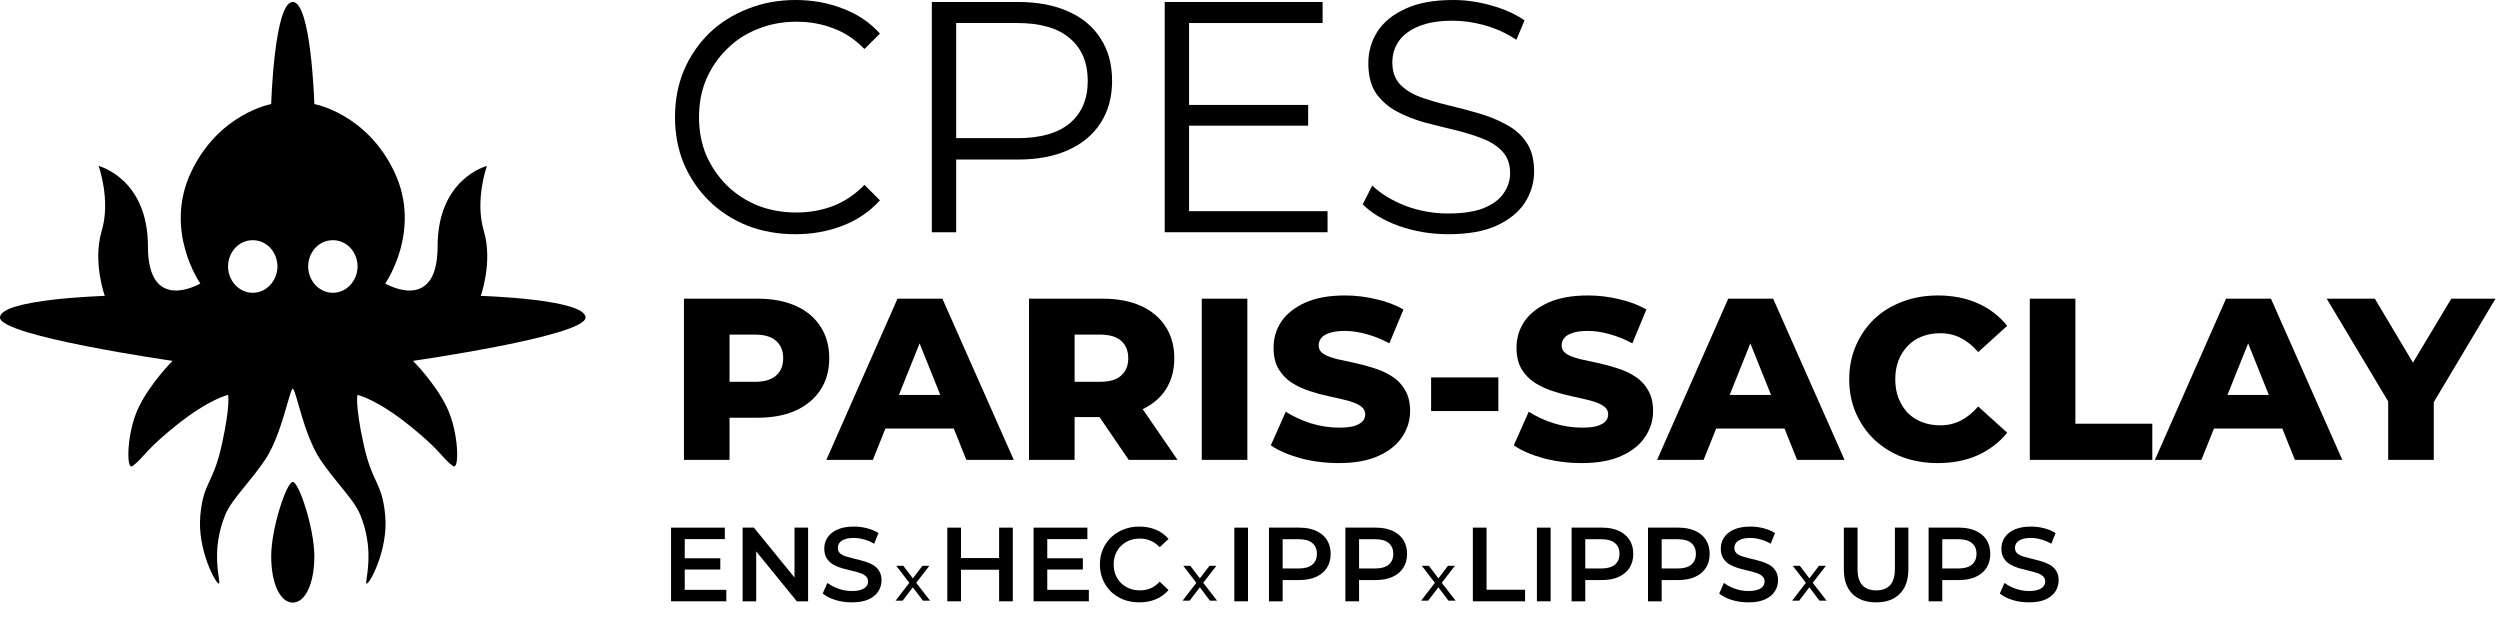
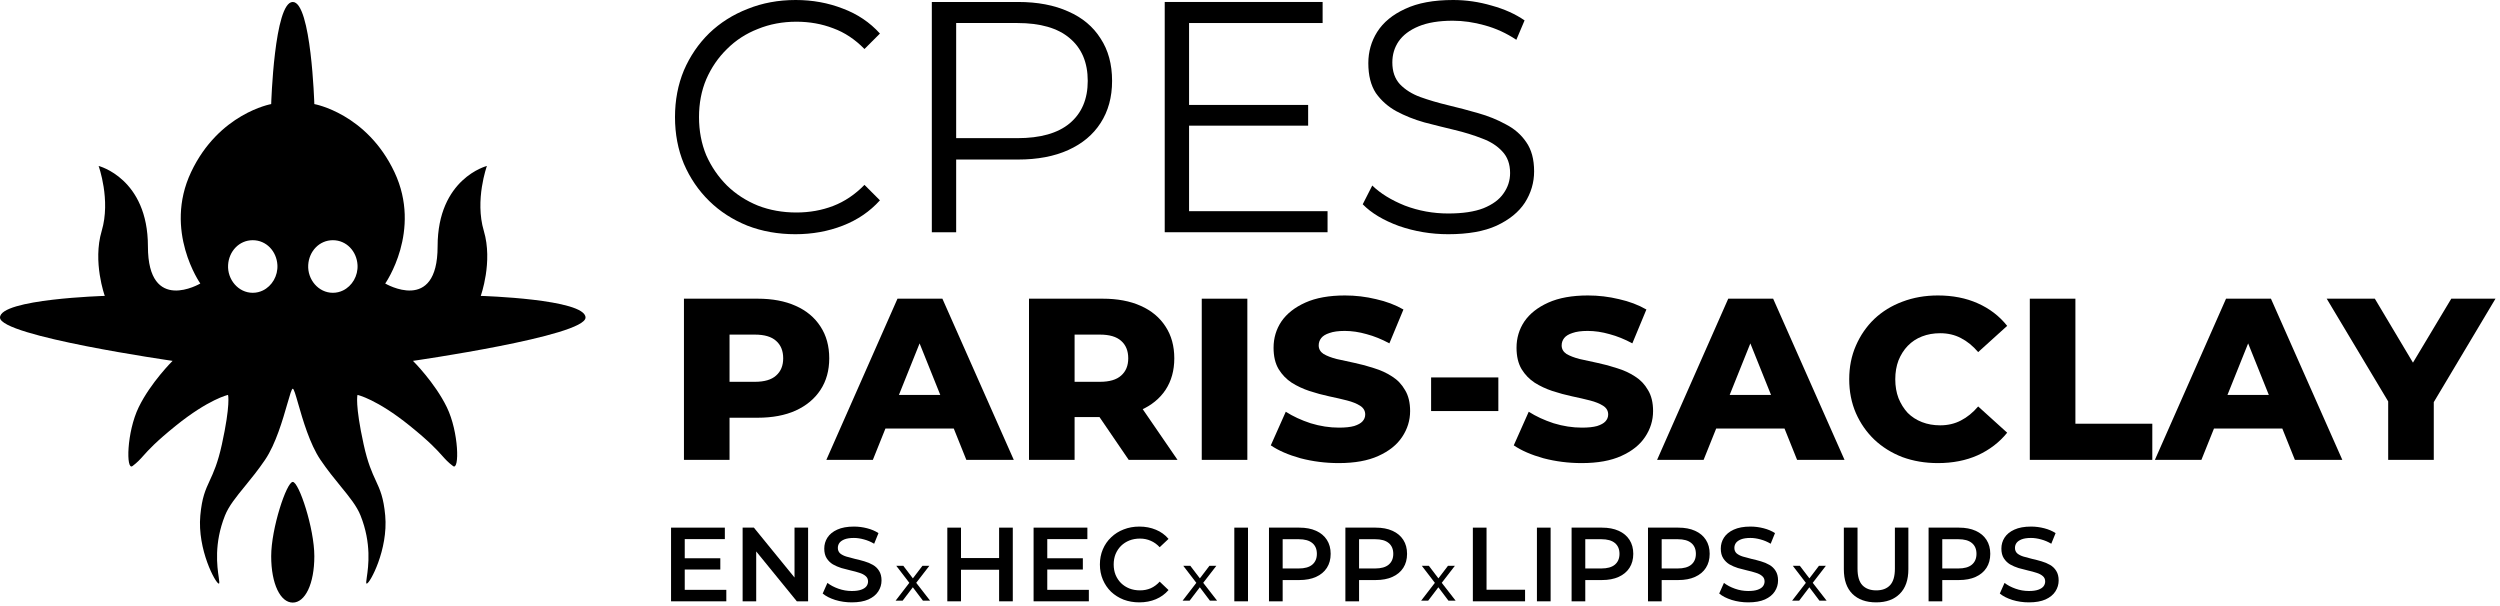
- <svg xmlns="http://www.w3.org/2000/svg" width="380" height="97" viewBox="0 0 380 97" fill="none">
+ <svg xmlns="http://www.w3.org/2000/svg" width="380" height="92" viewBox="0 0 380 92" fill="none">
  <path d="M47.779 84.539C47.779 88.771 46.374 91.593 44.5 91.593C42.626 91.593 41.221 88.771 41.221 84.539C41.221 80.306 43.563 73.252 44.5 73.252C45.437 73.252 47.779 80.306 47.779 84.539Z" fill="black" />
  <path fill-rule="evenodd" clip-rule="evenodd" d="M41.221 15.819C41.221 15.819 41.69 0.3 44.5 0.3C47.311 0.3 47.779 15.819 47.779 15.819C47.779 15.819 55.742 17.23 59.958 26.165C64.174 35.1 58.553 43.094 58.553 43.094C58.553 43.094 66.516 47.797 66.516 37.451C66.516 27.105 74.011 25.224 74.011 25.224C74.011 25.224 72.137 30.397 73.542 35.1C74.947 39.803 73.074 44.976 73.074 44.976C73.074 44.976 89 45.446 89 48.267C89 51.089 62.769 54.851 62.769 54.851C62.769 54.851 66.092 58.143 67.921 61.905C69.75 65.667 69.869 71.602 68.858 70.84C68.112 70.279 67.72 69.841 67.201 69.261C66.415 68.384 65.337 67.18 62.3 64.727C57.254 60.651 54.337 60.024 54.337 60.024C54.337 60.024 53.934 61.435 55.274 67.549C55.9 70.408 56.556 71.827 57.124 73.057C57.77 74.457 58.303 75.611 58.553 78.365C59.021 83.538 56.211 88.711 55.742 88.711C55.612 88.711 55.662 88.368 55.752 87.749C55.988 86.129 56.499 82.616 54.805 78.365C54.227 76.912 53.112 75.547 51.774 73.908C50.829 72.751 49.773 71.457 48.716 69.9C47.082 67.493 46.005 63.74 45.319 61.348C44.932 60 44.669 59.084 44.5 59.084C44.331 59.084 44.068 60 43.682 61.348C42.995 63.74 41.918 67.493 40.284 69.9C39.227 71.457 38.171 72.751 37.226 73.908C35.888 75.547 34.773 76.912 34.195 78.365C32.501 82.616 33.012 86.129 33.248 87.749C33.338 88.368 33.388 88.711 33.258 88.711C32.789 88.711 29.979 83.538 30.447 78.365C30.697 75.611 31.23 74.457 31.876 73.057C32.444 71.827 33.1 70.408 33.726 67.549C35.066 61.435 34.663 60.024 34.663 60.024C34.663 60.024 31.746 60.651 26.7 64.727C23.663 67.18 22.585 68.384 21.799 69.261C21.28 69.841 20.888 70.279 20.142 70.84C19.131 71.602 19.25 65.667 21.079 61.905C22.908 58.143 26.232 54.851 26.232 54.851C26.232 54.851 0 51.089 0 48.267C0 45.446 15.926 44.976 15.926 44.976C15.926 44.976 14.053 39.803 15.458 35.1C16.863 30.397 14.989 25.224 14.989 25.224C14.989 25.224 22.484 27.105 22.484 37.451C22.484 47.797 30.447 43.094 30.447 43.094C30.447 43.094 24.826 35.1 29.042 26.165C33.258 17.23 41.221 15.819 41.221 15.819ZM50.596 44.505C48.394 44.505 46.72 42.48 46.849 40.273C46.971 38.199 48.527 36.511 50.596 36.511C52.666 36.511 54.222 38.199 54.344 40.273C54.441 41.929 53.524 43.481 52.13 44.154C51.665 44.379 51.147 44.505 50.596 44.505ZM34.67 40.273C34.541 42.48 36.215 44.505 38.418 44.505C38.968 44.505 39.486 44.379 39.951 44.154C41.345 43.481 42.262 41.929 42.165 40.273C42.043 38.199 40.487 36.511 38.418 36.511C36.348 36.511 34.792 38.199 34.67 40.273Z" fill="black" />
  <path d="M363.004 69.9V59.54L364.614 63.705L353.659 45.4H360.974L368.884 58.665H364.649L372.594 45.4H379.314L368.394 63.705L369.934 59.54V69.9H363.004Z" fill="black" />
  <path d="M327.543 69.9L338.358 45.4H345.183L356.033 69.9H348.823L340.353 48.795H343.083L334.613 69.9H327.543ZM333.458 65.14L335.243 60.03H347.213L348.998 65.14H333.458Z" fill="black" />
  <path d="M308.531 69.9V45.4H315.461V64.405H327.151V69.9H308.531Z" fill="black" />
  <path d="M294.556 70.39C292.62 70.39 290.823 70.087 289.166 69.48C287.533 68.85 286.11 67.963 284.896 66.82C283.706 65.677 282.773 64.335 282.096 62.795C281.42 61.232 281.081 59.517 281.081 57.65C281.081 55.783 281.42 54.08 282.096 52.54C282.773 50.977 283.706 49.623 284.896 48.48C286.11 47.337 287.533 46.462 289.166 45.855C290.823 45.225 292.62 44.91 294.556 44.91C296.82 44.91 298.838 45.307 300.611 46.1C302.408 46.893 303.901 48.037 305.091 49.53L300.681 53.52C299.888 52.587 299.013 51.875 298.056 51.385C297.123 50.895 296.073 50.65 294.906 50.65C293.903 50.65 292.981 50.813 292.141 51.14C291.301 51.467 290.578 51.945 289.971 52.575C289.388 53.182 288.921 53.917 288.571 54.78C288.245 55.643 288.081 56.6 288.081 57.65C288.081 58.7 288.245 59.657 288.571 60.52C288.921 61.383 289.388 62.13 289.971 62.76C290.578 63.367 291.301 63.833 292.141 64.16C292.981 64.487 293.903 64.65 294.906 64.65C296.073 64.65 297.123 64.405 298.056 63.915C299.013 63.425 299.888 62.713 300.681 61.78L305.091 65.77C303.901 67.24 302.408 68.383 300.611 69.2C298.838 69.993 296.82 70.39 294.556 70.39Z" fill="black" />
  <path d="M251.878 69.9L262.693 45.4H269.518L280.368 69.9H273.158L264.688 48.795H267.418L258.948 69.9H251.878ZM257.793 65.14L259.578 60.03H271.548L273.333 65.14H257.793Z" fill="black" />
  <path d="M240.417 70.39C238.411 70.39 236.474 70.145 234.607 69.655C232.764 69.142 231.259 68.488 230.092 67.695L232.367 62.585C233.464 63.285 234.724 63.868 236.147 64.335C237.594 64.778 239.029 65 240.452 65C241.409 65 242.179 64.918 242.762 64.755C243.346 64.568 243.766 64.335 244.022 64.055C244.302 63.752 244.442 63.402 244.442 63.005C244.442 62.445 244.186 62.002 243.672 61.675C243.159 61.348 242.494 61.08 241.677 60.87C240.861 60.66 239.951 60.45 238.947 60.24C237.967 60.03 236.976 59.762 235.972 59.435C234.992 59.108 234.094 58.688 233.277 58.175C232.461 57.638 231.796 56.95 231.282 56.11C230.769 55.247 230.512 54.162 230.512 52.855C230.512 51.385 230.909 50.055 231.702 48.865C232.519 47.675 233.732 46.718 235.342 45.995C236.952 45.272 238.959 44.91 241.362 44.91C242.972 44.91 244.547 45.097 246.087 45.47C247.651 45.82 249.039 46.345 250.252 47.045L248.117 52.19C246.951 51.56 245.796 51.093 244.652 50.79C243.509 50.463 242.401 50.3 241.327 50.3C240.371 50.3 239.601 50.405 239.017 50.615C238.434 50.802 238.014 51.058 237.757 51.385C237.501 51.712 237.372 52.085 237.372 52.505C237.372 53.042 237.617 53.473 238.107 53.8C238.621 54.103 239.286 54.36 240.102 54.57C240.942 54.757 241.852 54.955 242.832 55.165C243.836 55.375 244.827 55.643 245.807 55.97C246.811 56.273 247.721 56.693 248.537 57.23C249.354 57.743 250.007 58.432 250.497 59.295C251.011 60.135 251.267 61.197 251.267 62.48C251.267 63.903 250.859 65.222 250.042 66.435C249.249 67.625 248.047 68.582 246.437 69.305C244.851 70.028 242.844 70.39 240.417 70.39Z" fill="black" />
  <path d="M217.528 62.48V57.37H227.748V62.48H217.528Z" fill="black" />
-   <path d="M203.487 70.39C201.48 70.39 199.544 70.145 197.677 69.655C195.834 69.142 194.329 68.488 193.162 67.695L195.437 62.585C196.534 63.285 197.794 63.868 199.217 64.335C200.664 64.778 202.099 65 203.522 65C204.479 65 205.249 64.918 205.832 64.755C206.415 64.568 206.835 64.335 207.092 64.055C207.372 63.752 207.512 63.402 207.512 63.005C207.512 62.445 207.255 62.002 206.742 61.675C206.229 61.348 205.564 61.08 204.747 60.87C203.93 60.66 203.02 60.45 202.017 60.24C201.037 60.03 200.045 59.762 199.042 59.435C198.062 59.108 197.164 58.688 196.347 58.175C195.53 57.638 194.865 56.95 194.352 56.11C193.839 55.247 193.582 54.162 193.582 52.855C193.582 51.385 193.979 50.055 194.772 48.865C195.589 47.675 196.802 46.718 198.412 45.995C200.022 45.272 202.029 44.91 204.432 44.91C206.042 44.91 207.617 45.097 209.157 45.47C210.72 45.82 212.109 46.345 213.322 47.045L211.187 52.19C210.02 51.56 208.865 51.093 207.722 50.79C206.579 50.463 205.47 50.3 204.397 50.3C203.44 50.3 202.67 50.405 202.087 50.615C201.504 50.802 201.084 51.058 200.827 51.385C200.57 51.712 200.442 52.085 200.442 52.505C200.442 53.042 200.687 53.473 201.177 53.8C201.69 54.103 202.355 54.36 203.172 54.57C204.012 54.757 204.922 54.955 205.902 55.165C206.905 55.375 207.897 55.643 208.877 55.97C209.88 56.273 210.79 56.693 211.607 57.23C212.424 57.743 213.077 58.432 213.567 59.295C214.08 60.135 214.337 61.197 214.337 62.48C214.337 63.903 213.929 65.222 213.112 66.435C212.319 67.625 211.117 68.582 209.507 69.305C207.92 70.028 205.914 70.39 203.487 70.39Z" fill="black" />
-   <path d="M182.667 69.9V45.4H189.597V69.9H182.667Z" fill="black" />
+   <path d="M203.487 70.39C201.48 70.39 199.543 70.145 197.677 69.655C195.833 69.142 194.328 68.488 193.162 67.695L195.437 62.585C196.533 63.285 197.793 63.868 199.217 64.335C200.663 64.778 202.098 65 203.522 65C204.478 65 205.248 64.918 205.832 64.755C206.415 64.568 206.835 64.335 207.092 64.055C207.372 63.752 207.512 63.402 207.512 63.005C207.512 62.445 207.255 62.002 206.742 61.675C206.228 61.348 205.563 61.08 204.747 60.87C203.93 60.66 203.02 60.45 202.017 60.24C201.037 60.03 200.045 59.762 199.042 59.435C198.062 59.108 197.163 58.688 196.347 58.175C195.53 57.638 194.865 56.95 194.352 56.11C193.838 55.247 193.582 54.162 193.582 52.855C193.582 51.385 193.978 50.055 194.772 48.865C195.588 47.675 196.802 46.718 198.412 45.995C200.022 45.272 202.028 44.91 204.432 44.91C206.042 44.91 207.617 45.097 209.157 45.47C210.72 45.82 212.108 46.345 213.322 47.045L211.187 52.19C210.02 51.56 208.865 51.093 207.722 50.79C206.578 50.463 205.47 50.3 204.397 50.3C203.44 50.3 202.67 50.405 202.087 50.615C201.503 50.802 201.083 51.058 200.827 51.385C200.57 51.712 200.442 52.085 200.442 52.505C200.442 53.042 200.687 53.473 201.177 53.8C201.69 54.103 202.355 54.36 203.172 54.57C204.012 54.757 204.922 54.955 205.902 55.165C206.905 55.375 207.897 55.643 208.877 55.97C209.88 56.273 210.79 56.693 211.607 57.23C212.423 57.743 213.077 58.432 213.567 59.295C214.08 60.135 214.337 61.197 214.337 62.48C214.337 63.903 213.928 65.222 213.112 66.435C212.318 67.625 211.117 68.582 209.507 69.305C207.92 70.028 205.913 70.39 203.487 70.39Z" fill="black" />
+   <path d="M182.666 69.9V45.4H189.596V69.9H182.666Z" fill="black" />
  <path d="M156.408 69.9V45.4H167.608C169.848 45.4 171.773 45.762 173.383 46.485C175.017 47.208 176.277 48.258 177.163 49.635C178.05 50.988 178.493 52.598 178.493 54.465C178.493 56.308 178.05 57.907 177.163 59.26C176.277 60.59 175.017 61.617 173.383 62.34C171.773 63.04 169.848 63.39 167.608 63.39H160.258L163.338 60.485V69.9H156.408ZM171.563 69.9L165.473 60.975H172.858L178.983 69.9H171.563ZM163.338 61.22L160.258 58.035H167.188C168.635 58.035 169.708 57.72 170.408 57.09C171.132 56.46 171.493 55.585 171.493 54.465C171.493 53.322 171.132 52.435 170.408 51.805C169.708 51.175 168.635 50.86 167.188 50.86H160.258L163.338 47.675V61.22Z" fill="black" />
  <path d="M125.604 69.9L136.419 45.4H143.244L154.094 69.9H146.884L138.414 48.795H141.144L132.674 69.9H125.604ZM131.519 65.14L133.304 60.03H145.274L147.059 65.14H131.519Z" fill="black" />
  <path d="M103.96 69.9V45.4H115.16C117.4 45.4 119.325 45.762 120.935 46.485C122.569 47.208 123.829 48.258 124.715 49.635C125.602 50.988 126.045 52.598 126.045 54.465C126.045 56.308 125.602 57.907 124.715 59.26C123.829 60.613 122.569 61.663 120.935 62.41C119.325 63.133 117.4 63.495 115.16 63.495H107.81L110.89 60.485V69.9H103.96ZM110.89 61.22L107.81 58.035H114.74C116.187 58.035 117.26 57.72 117.96 57.09C118.684 56.46 119.045 55.585 119.045 54.465C119.045 53.322 118.684 52.435 117.96 51.805C117.26 51.175 116.187 50.86 114.74 50.86H107.81L110.89 47.675V61.22Z" fill="black" />
-   <path d="M220.135 35.6C217.535 35.6 215.035 35.183 212.635 34.35C210.269 33.483 208.435 32.383 207.135 31.05L208.585 28.2C209.819 29.4 211.469 30.417 213.535 31.25C215.635 32.05 217.835 32.45 220.135 32.45C222.335 32.45 224.119 32.183 225.485 31.65C226.885 31.083 227.902 30.333 228.535 29.4C229.202 28.467 229.535 27.433 229.535 26.3C229.535 24.933 229.135 23.833 228.335 23C227.569 22.167 226.552 21.517 225.285 21.05C224.019 20.55 222.619 20.117 221.085 19.75C219.552 19.383 218.019 19 216.485 18.6C214.952 18.167 213.535 17.6 212.235 16.9C210.969 16.2 209.935 15.283 209.135 14.15C208.369 12.983 207.985 11.467 207.985 9.6C207.985 7.867 208.435 6.283 209.335 4.85C210.269 3.383 211.685 2.217 213.585 1.35C215.485 0.45 217.919 0 220.885 0C222.852 0 224.802 0.283 226.735 0.85C228.669 1.383 230.335 2.133 231.735 3.1L230.485 6.05C228.985 5.05 227.385 4.317 225.685 3.85C224.019 3.383 222.402 3.15 220.835 3.15C218.735 3.15 217.002 3.433 215.635 4C214.269 4.567 213.252 5.333 212.585 6.3C211.952 7.233 211.635 8.3 211.635 9.5C211.635 10.867 212.019 11.967 212.785 12.8C213.585 13.633 214.619 14.283 215.885 14.75C217.185 15.217 218.602 15.633 220.135 16C221.669 16.367 223.185 16.767 224.685 17.2C226.219 17.633 227.619 18.2 228.885 18.9C230.185 19.567 231.219 20.467 231.985 21.6C232.785 22.733 233.185 24.217 233.185 26.05C233.185 27.75 232.719 29.333 231.785 30.8C230.852 32.233 229.419 33.4 227.485 34.3C225.585 35.167 223.135 35.6 220.135 35.6Z" fill="black" />
+   <path d="M220.135 35.6C217.535 35.6 215.035 35.183 212.635 34.35C210.268 33.483 208.435 32.383 207.135 31.05L208.585 28.2C209.818 29.4 211.468 30.417 213.535 31.25C215.635 32.05 217.835 32.45 220.135 32.45C222.335 32.45 224.118 32.183 225.485 31.65C226.885 31.083 227.902 30.333 228.535 29.4C229.202 28.467 229.535 27.433 229.535 26.3C229.535 24.933 229.135 23.833 228.335 23C227.568 22.167 226.552 21.517 225.285 21.05C224.018 20.55 222.618 20.117 221.085 19.75C219.552 19.383 218.018 19 216.485 18.6C214.952 18.167 213.535 17.6 212.235 16.9C210.968 16.2 209.935 15.283 209.135 14.15C208.368 12.983 207.985 11.467 207.985 9.6C207.985 7.867 208.435 6.283 209.335 4.85C210.268 3.383 211.685 2.217 213.585 1.35C215.485 0.45 217.918 0 220.885 0C222.852 0 224.802 0.283 226.735 0.85C228.668 1.383 230.335 2.133 231.735 3.1L230.485 6.05C228.985 5.05 227.385 4.317 225.685 3.85C224.018 3.383 222.402 3.15 220.835 3.15C218.735 3.15 217.002 3.433 215.635 4C214.268 4.567 213.252 5.333 212.585 6.3C211.952 7.233 211.635 8.3 211.635 9.5C211.635 10.867 212.018 11.967 212.785 12.8C213.585 13.633 214.618 14.283 215.885 14.75C217.185 15.217 218.602 15.633 220.135 16C221.668 16.367 223.185 16.767 224.685 17.2C226.218 17.633 227.618 18.2 228.885 18.9C230.185 19.567 231.218 20.467 231.985 21.6C232.785 22.733 233.185 24.217 233.185 26.05C233.185 27.75 232.718 29.333 231.785 30.8C230.852 32.233 229.418 33.4 227.485 34.3C225.585 35.167 223.135 35.6 220.135 35.6Z" fill="black" />
  <path d="M180.338 15.95H198.838V19.1H180.338V15.95ZM180.738 32.1H201.788V35.3H177.038V0.3H201.038V3.5H180.738V32.1Z" fill="black" />
  <path d="M141.637 35.3V0.3H154.737C157.704 0.3 160.254 0.783 162.387 1.75C164.521 2.683 166.154 4.05 167.287 5.85C168.454 7.617 169.037 9.767 169.037 12.3C169.037 14.767 168.454 16.9 167.287 18.7C166.154 20.467 164.521 21.833 162.387 22.8C160.254 23.767 157.704 24.25 154.737 24.25H143.687L145.337 22.5V35.3H141.637ZM145.337 22.8L143.687 21H154.637C158.137 21 160.787 20.25 162.587 18.75C164.421 17.217 165.337 15.067 165.337 12.3C165.337 9.5 164.421 7.333 162.587 5.8C160.787 4.267 158.137 3.5 154.637 3.5H143.687L145.337 1.75V22.8Z" fill="black" />
  <path d="M120.9 35.6C118.267 35.6 115.833 35.167 113.6 34.3C111.367 33.4 109.433 32.15 107.8 30.55C106.167 28.95 104.883 27.067 103.95 24.9C103.05 22.733 102.6 20.367 102.6 17.8C102.6 15.233 103.05 12.867 103.95 10.7C104.883 8.533 106.167 6.65 107.8 5.05C109.467 3.45 111.417 2.217 113.65 1.35C115.883 0.45 118.317 0 120.95 0C123.483 0 125.867 0.433 128.1 1.3C130.333 2.133 132.217 3.4 133.75 5.1L131.4 7.45C129.967 5.983 128.383 4.933 126.65 4.3C124.917 3.633 123.05 3.3 121.05 3.3C118.95 3.3 117 3.667 115.2 4.4C113.4 5.1 111.833 6.117 110.5 7.45C109.167 8.75 108.117 10.283 107.35 12.05C106.617 13.783 106.25 15.7 106.25 17.8C106.25 19.9 106.617 21.833 107.35 23.6C108.117 25.333 109.167 26.867 110.5 28.2C111.833 29.5 113.4 30.517 115.2 31.25C117 31.95 118.95 32.3 121.05 32.3C123.05 32.3 124.917 31.967 126.65 31.3C128.383 30.633 129.967 29.567 131.4 28.1L133.75 30.45C132.217 32.15 130.333 33.433 128.1 34.3C125.867 35.167 123.467 35.6 120.9 35.6Z" fill="black" />
  <path d="M129.464 91.56C128.589 91.56 127.752 91.437 126.952 91.192C126.152 90.936 125.517 90.611 125.048 90.216L125.768 88.6C126.216 88.952 126.771 89.245 127.432 89.48C128.093 89.715 128.771 89.832 129.464 89.832C130.051 89.832 130.525 89.768 130.888 89.64C131.251 89.512 131.517 89.341 131.688 89.128C131.859 88.904 131.944 88.653 131.944 88.376C131.944 88.035 131.821 87.763 131.576 87.56C131.331 87.347 131.011 87.181 130.616 87.064C130.232 86.936 129.8 86.819 129.32 86.712C128.851 86.605 128.376 86.483 127.896 86.344C127.427 86.195 126.995 86.008 126.6 85.784C126.216 85.549 125.901 85.24 125.656 84.856C125.411 84.472 125.288 83.981 125.288 83.384C125.288 82.776 125.448 82.221 125.768 81.72C126.099 81.208 126.595 80.803 127.256 80.504C127.928 80.195 128.776 80.04 129.8 80.04C130.472 80.04 131.139 80.125 131.8 80.296C132.461 80.467 133.037 80.712 133.528 81.032L132.872 82.648C132.371 82.349 131.853 82.131 131.32 81.992C130.787 81.843 130.275 81.768 129.784 81.768C129.208 81.768 128.739 81.837 128.376 81.976C128.024 82.115 127.763 82.296 127.592 82.52C127.432 82.744 127.352 83 127.352 83.288C127.352 83.629 127.469 83.907 127.704 84.12C127.949 84.323 128.264 84.483 128.648 84.6C129.043 84.717 129.48 84.835 129.96 84.952C130.44 85.059 130.915 85.181 131.384 85.32C131.864 85.459 132.296 85.64 132.68 85.864C133.075 86.088 133.389 86.392 133.624 86.776C133.869 87.16 133.992 87.645 133.992 88.232C133.992 88.829 133.827 89.384 133.496 89.896C133.176 90.397 132.68 90.803 132.008 91.112C131.336 91.411 130.488 91.56 129.464 91.56Z" fill="black" />
  <path d="M112.879 91.4V80.2H114.591L121.615 88.824H120.767V80.2H122.831V91.4H121.119L114.095 82.776H114.943V91.4H112.879Z" fill="black" />
  <path d="M103.92 84.856H109.488V86.568H103.92V84.856ZM104.08 89.656H110.4V91.4H102V80.2H110.176V81.944H104.08V89.656Z" fill="black" />
  <path d="M136.132 91.3L138.412 88.34L138.402 88.83L136.232 86H137.302L138.962 88.18H138.552L140.212 86H141.262L139.062 88.85L139.072 88.34L141.372 91.3H140.282L138.532 88.98L138.922 89.04L137.202 91.3H136.132Z" fill="black" />
-   <path d="M173.168 91.56C172.315 91.56 171.52 91.421 170.784 91.144C170.059 90.856 169.424 90.456 168.88 89.944C168.347 89.421 167.931 88.808 167.632 88.104C167.333 87.4 167.184 86.632 167.184 85.8C167.184 84.968 167.333 84.2 167.632 83.496C167.931 82.792 168.352 82.184 168.896 81.672C169.44 81.149 170.075 80.749 170.8 80.472C171.525 80.184 172.32 80.04 173.184 80.04C174.101 80.04 174.939 80.2 175.696 80.52C176.453 80.829 177.093 81.293 177.616 81.912L176.272 83.176C175.867 82.739 175.413 82.413 174.912 82.2C174.411 81.976 173.867 81.864 173.28 81.864C172.693 81.864 172.155 81.96 171.664 82.152C171.184 82.344 170.763 82.616 170.4 82.968C170.048 83.32 169.771 83.736 169.568 84.216C169.376 84.696 169.28 85.224 169.28 85.8C169.28 86.376 169.376 86.904 169.568 87.384C169.771 87.864 170.048 88.28 170.4 88.632C170.763 88.984 171.184 89.256 171.664 89.448C172.155 89.64 172.693 89.736 173.28 89.736C173.867 89.736 174.411 89.629 174.912 89.416C175.413 89.192 175.867 88.856 176.272 88.408L177.616 89.688C177.093 90.296 176.453 90.76 175.696 91.08C174.939 91.4 174.096 91.56 173.168 91.56Z" fill="black" />
+   <path d="M173.168 91.56C172.314 91.56 171.52 91.421 170.784 91.144C170.058 90.856 169.424 90.456 168.88 89.944C168.346 89.421 167.93 88.808 167.632 88.104C167.333 87.4 167.184 86.632 167.184 85.8C167.184 84.968 167.333 84.2 167.632 83.496C167.93 82.792 168.352 82.184 168.896 81.672C169.44 81.149 170.074 80.749 170.8 80.472C171.525 80.184 172.32 80.04 173.184 80.04C174.101 80.04 174.938 80.2 175.696 80.52C176.453 80.829 177.093 81.293 177.616 81.912L176.272 83.176C175.866 82.739 175.413 82.413 174.912 82.2C174.41 81.976 173.866 81.864 173.28 81.864C172.693 81.864 172.154 81.96 171.664 82.152C171.184 82.344 170.762 82.616 170.4 82.968C170.048 83.32 169.77 83.736 169.568 84.216C169.376 84.696 169.28 85.224 169.28 85.8C169.28 86.376 169.376 86.904 169.568 87.384C169.77 87.864 170.048 88.28 170.4 88.632C170.762 88.984 171.184 89.256 171.664 89.448C172.154 89.64 172.693 89.736 173.28 89.736C173.866 89.736 174.41 89.629 174.912 89.416C175.413 89.192 175.866 88.856 176.272 88.408L177.616 89.688C177.093 90.296 176.453 90.76 175.696 91.08C174.938 91.4 174.096 91.56 173.168 91.56Z" fill="black" />
  <path d="M159.025 84.856H164.593V86.568H159.025V84.856ZM159.185 89.656H165.505V91.4H157.105V80.2H165.281V81.944H159.185V89.656Z" fill="black" />
  <path d="M151.864 80.2H153.944V91.4H151.864V80.2ZM146.072 91.4H143.992V80.2H146.072V91.4ZM152.024 86.6H145.896V84.824H152.024V86.6Z" fill="black" />
  <path d="M179.756 91.3L182.036 88.34L182.026 88.83L179.856 86H180.926L182.586 88.18H182.176L183.836 86H184.886L182.686 88.85L182.696 88.34L184.996 91.3H183.906L182.156 88.98L182.546 89.04L180.826 91.3H179.756Z" fill="black" />
  <path d="M204.498 91.4V80.2H209.106C210.098 80.2 210.946 80.36 211.65 80.68C212.365 81 212.914 81.459 213.298 82.056C213.682 82.653 213.874 83.363 213.874 84.184C213.874 85.005 213.682 85.715 213.298 86.312C212.914 86.909 212.365 87.368 211.65 87.688C210.946 88.008 210.098 88.168 209.106 88.168H205.65L206.578 87.192V91.4H204.498ZM206.578 87.416L205.65 86.408H209.01C209.928 86.408 210.616 86.216 211.074 85.832C211.544 85.437 211.778 84.888 211.778 84.184C211.778 83.469 211.544 82.92 211.074 82.536C210.616 82.152 209.928 81.96 209.01 81.96H205.65L206.578 80.936V87.416Z" fill="black" />
  <path d="M192.885 91.4V80.2H197.493C198.485 80.2 199.333 80.36 200.037 80.68C200.752 81 201.301 81.459 201.685 82.056C202.069 82.653 202.261 83.363 202.261 84.184C202.261 85.005 202.069 85.715 201.685 86.312C201.301 86.909 200.752 87.368 200.037 87.688C199.333 88.008 198.485 88.168 197.493 88.168H194.037L194.965 87.192V91.4H192.885ZM194.965 87.416L194.037 86.408H197.397C198.315 86.408 199.003 86.216 199.461 85.832C199.931 85.437 200.165 84.888 200.165 84.184C200.165 83.469 199.931 82.92 199.461 82.536C199.003 82.152 198.315 81.96 197.397 81.96H194.037L194.965 80.936V87.416Z" fill="black" />
  <path d="M187.616 91.4V80.2H189.696V91.4H187.616Z" fill="black" />
  <path d="M216.014 91.3L218.294 88.34L218.284 88.83L216.114 86H217.184L218.844 88.18H218.434L220.094 86H221.144L218.944 88.85L218.954 88.34L221.254 91.3H220.164L218.414 88.98L218.804 89.04L217.084 91.3H216.014Z" fill="black" />
  <path d="M265.736 91.56C264.862 91.56 264.024 91.437 263.224 91.192C262.424 90.936 261.79 90.611 261.32 90.216L262.04 88.6C262.488 88.952 263.043 89.245 263.704 89.48C264.366 89.715 265.043 89.832 265.736 89.832C266.323 89.832 266.798 89.768 267.16 89.64C267.523 89.512 267.79 89.341 267.96 89.128C268.131 88.904 268.216 88.653 268.216 88.376C268.216 88.035 268.094 87.763 267.848 87.56C267.603 87.347 267.283 87.181 266.888 87.064C266.504 86.936 266.072 86.819 265.592 86.712C265.123 86.605 264.648 86.483 264.168 86.344C263.699 86.195 263.267 86.008 262.872 85.784C262.488 85.549 262.174 85.24 261.928 84.856C261.683 84.472 261.56 83.981 261.56 83.384C261.56 82.776 261.72 82.221 262.04 81.72C262.371 81.208 262.867 80.803 263.528 80.504C264.2 80.195 265.048 80.04 266.072 80.04C266.744 80.04 267.411 80.125 268.072 80.296C268.734 80.467 269.31 80.712 269.8 81.032L269.144 82.648C268.643 82.349 268.126 82.131 267.592 81.992C267.059 81.843 266.547 81.768 266.056 81.768C265.48 81.768 265.011 81.837 264.648 81.976C264.296 82.115 264.035 82.296 263.864 82.52C263.704 82.744 263.624 83 263.624 83.288C263.624 83.629 263.742 83.907 263.976 84.12C264.222 84.323 264.536 84.483 264.92 84.6C265.315 84.717 265.752 84.835 266.232 84.952C266.712 85.059 267.187 85.181 267.656 85.32C268.136 85.459 268.568 85.64 268.952 85.864C269.347 86.088 269.662 86.392 269.896 86.776C270.142 87.16 270.264 87.645 270.264 88.232C270.264 88.829 270.099 89.384 269.768 89.896C269.448 90.397 268.952 90.803 268.28 91.112C267.608 91.411 266.76 91.56 265.736 91.56Z" fill="black" />
  <path d="M250.495 91.4V80.2H255.103C256.095 80.2 256.943 80.36 257.647 80.68C258.362 81 258.911 81.459 259.295 82.056C259.679 82.653 259.871 83.363 259.871 84.184C259.871 85.005 259.679 85.715 259.295 86.312C258.911 86.909 258.362 87.368 257.647 87.688C256.943 88.008 256.095 88.168 255.103 88.168H251.647L252.575 87.192V91.4H250.495ZM252.575 87.416L251.647 86.408H255.007C255.924 86.408 256.612 86.216 257.071 85.832C257.54 85.437 257.775 84.888 257.775 84.184C257.775 83.469 257.54 82.92 257.071 82.536C256.612 82.152 255.924 81.96 255.007 81.96H251.647L252.575 80.936V87.416Z" fill="black" />
  <path d="M238.882 91.4V80.2H243.49C244.482 80.2 245.33 80.36 246.034 80.68C246.749 81 247.298 81.459 247.682 82.056C248.066 82.653 248.258 83.363 248.258 84.184C248.258 85.005 248.066 85.715 247.682 86.312C247.298 86.909 246.749 87.368 246.034 87.688C245.33 88.008 244.482 88.168 243.49 88.168H240.034L240.962 87.192V91.4H238.882ZM240.962 87.416L240.034 86.408H243.394C244.311 86.408 244.999 86.216 245.458 85.832C245.927 85.437 246.162 84.888 246.162 84.184C246.162 83.469 245.927 82.92 245.458 82.536C244.999 82.152 244.311 81.96 243.394 81.96H240.034L240.962 80.936V87.416Z" fill="black" />
  <path d="M233.613 91.4V80.2H235.693V91.4H233.613Z" fill="black" />
  <path d="M223.874 91.4V80.2H225.954V89.64H231.81V91.4H223.874Z" fill="black" />
  <path d="M272.404 91.3L274.684 88.34L274.674 88.83L272.504 86H273.574L275.234 88.18H274.824L276.484 86H277.534L275.334 88.85L275.344 88.34L277.644 91.3H276.554L274.804 88.98L275.194 89.04L273.474 91.3H272.404Z" fill="black" />
  <path d="M308.387 91.56C307.512 91.56 306.675 91.437 305.875 91.192C305.075 90.936 304.44 90.611 303.971 90.216L304.691 88.6C305.139 88.952 305.693 89.245 306.355 89.48C307.016 89.715 307.693 89.832 308.387 89.832C308.973 89.832 309.448 89.768 309.811 89.64C310.173 89.512 310.44 89.341 310.611 89.128C310.781 88.904 310.867 88.653 310.867 88.376C310.867 88.035 310.744 87.763 310.499 87.56C310.253 87.347 309.933 87.181 309.539 87.064C309.155 86.936 308.723 86.819 308.243 86.712C307.773 86.605 307.299 86.483 306.819 86.344C306.349 86.195 305.917 86.008 305.523 85.784C305.139 85.549 304.824 85.24 304.579 84.856C304.333 84.472 304.211 83.981 304.211 83.384C304.211 82.776 304.371 82.221 304.691 81.72C305.021 81.208 305.517 80.803 306.179 80.504C306.851 80.195 307.699 80.04 308.723 80.04C309.395 80.04 310.061 80.125 310.723 80.296C311.384 80.467 311.96 80.712 312.451 81.032L311.795 82.648C311.293 82.349 310.776 82.131 310.243 81.992C309.709 81.843 309.197 81.768 308.707 81.768C308.131 81.768 307.661 81.837 307.299 81.976C306.947 82.115 306.685 82.296 306.515 82.52C306.355 82.744 306.275 83 306.275 83.288C306.275 83.629 306.392 83.907 306.627 84.12C306.872 84.323 307.187 84.483 307.571 84.6C307.965 84.717 308.403 84.835 308.883 84.952C309.363 85.059 309.837 85.181 310.307 85.32C310.787 85.459 311.219 85.64 311.603 85.864C311.997 86.088 312.312 86.392 312.547 86.776C312.792 87.16 312.915 87.645 312.915 88.232C312.915 88.829 312.749 89.384 312.419 89.896C312.099 90.397 311.603 90.803 310.931 91.112C310.259 91.411 309.411 91.56 308.387 91.56Z" fill="black" />
-   <path d="M293.146 91.4V80.2H297.754C298.746 80.2 299.594 80.36 300.298 80.68C301.012 81 301.562 81.459 301.946 82.056C302.33 82.653 302.522 83.363 302.522 84.184C302.522 85.005 302.33 85.715 301.946 86.312C301.562 86.909 301.012 87.368 300.298 87.688C299.594 88.008 298.746 88.168 297.754 88.168H294.298L295.226 87.192V91.4H293.146ZM295.226 87.416L294.298 86.408H297.658C298.575 86.408 299.263 86.216 299.722 85.832C300.191 85.437 300.426 84.888 300.426 84.184C300.426 83.469 300.191 82.92 299.722 82.536C299.263 82.152 298.575 81.96 297.658 81.96H294.298L295.226 80.936V87.416Z" fill="black" />
+   <path d="M293.145 91.4V80.2H297.753C298.745 80.2 299.593 80.36 300.297 80.68C301.012 81 301.561 81.459 301.945 82.056C302.329 82.653 302.521 83.363 302.521 84.184C302.521 85.005 302.329 85.715 301.945 86.312C301.561 86.909 301.012 87.368 300.297 87.688C299.593 88.008 298.745 88.168 297.753 88.168H294.297L295.225 87.192V91.4H293.145ZM295.225 87.416L294.297 86.408H297.657C298.575 86.408 299.263 86.216 299.721 85.832C300.191 85.437 300.425 84.888 300.425 84.184C300.425 83.469 300.191 82.92 299.721 82.536C299.263 82.152 298.575 81.96 297.657 81.96H294.297L295.225 80.936V87.416Z" fill="black" />
  <path d="M285.176 91.56C283.64 91.56 282.435 91.128 281.56 90.264C280.696 89.4 280.264 88.152 280.264 86.52V80.2H282.344V86.44C282.344 87.592 282.59 88.429 283.08 88.952C283.582 89.475 284.286 89.736 285.192 89.736C286.099 89.736 286.798 89.475 287.288 88.952C287.779 88.429 288.024 87.592 288.024 86.44V80.2H290.072V86.52C290.072 88.152 289.635 89.4 288.76 90.264C287.896 91.128 286.702 91.56 285.176 91.56Z" fill="black" />
</svg>
